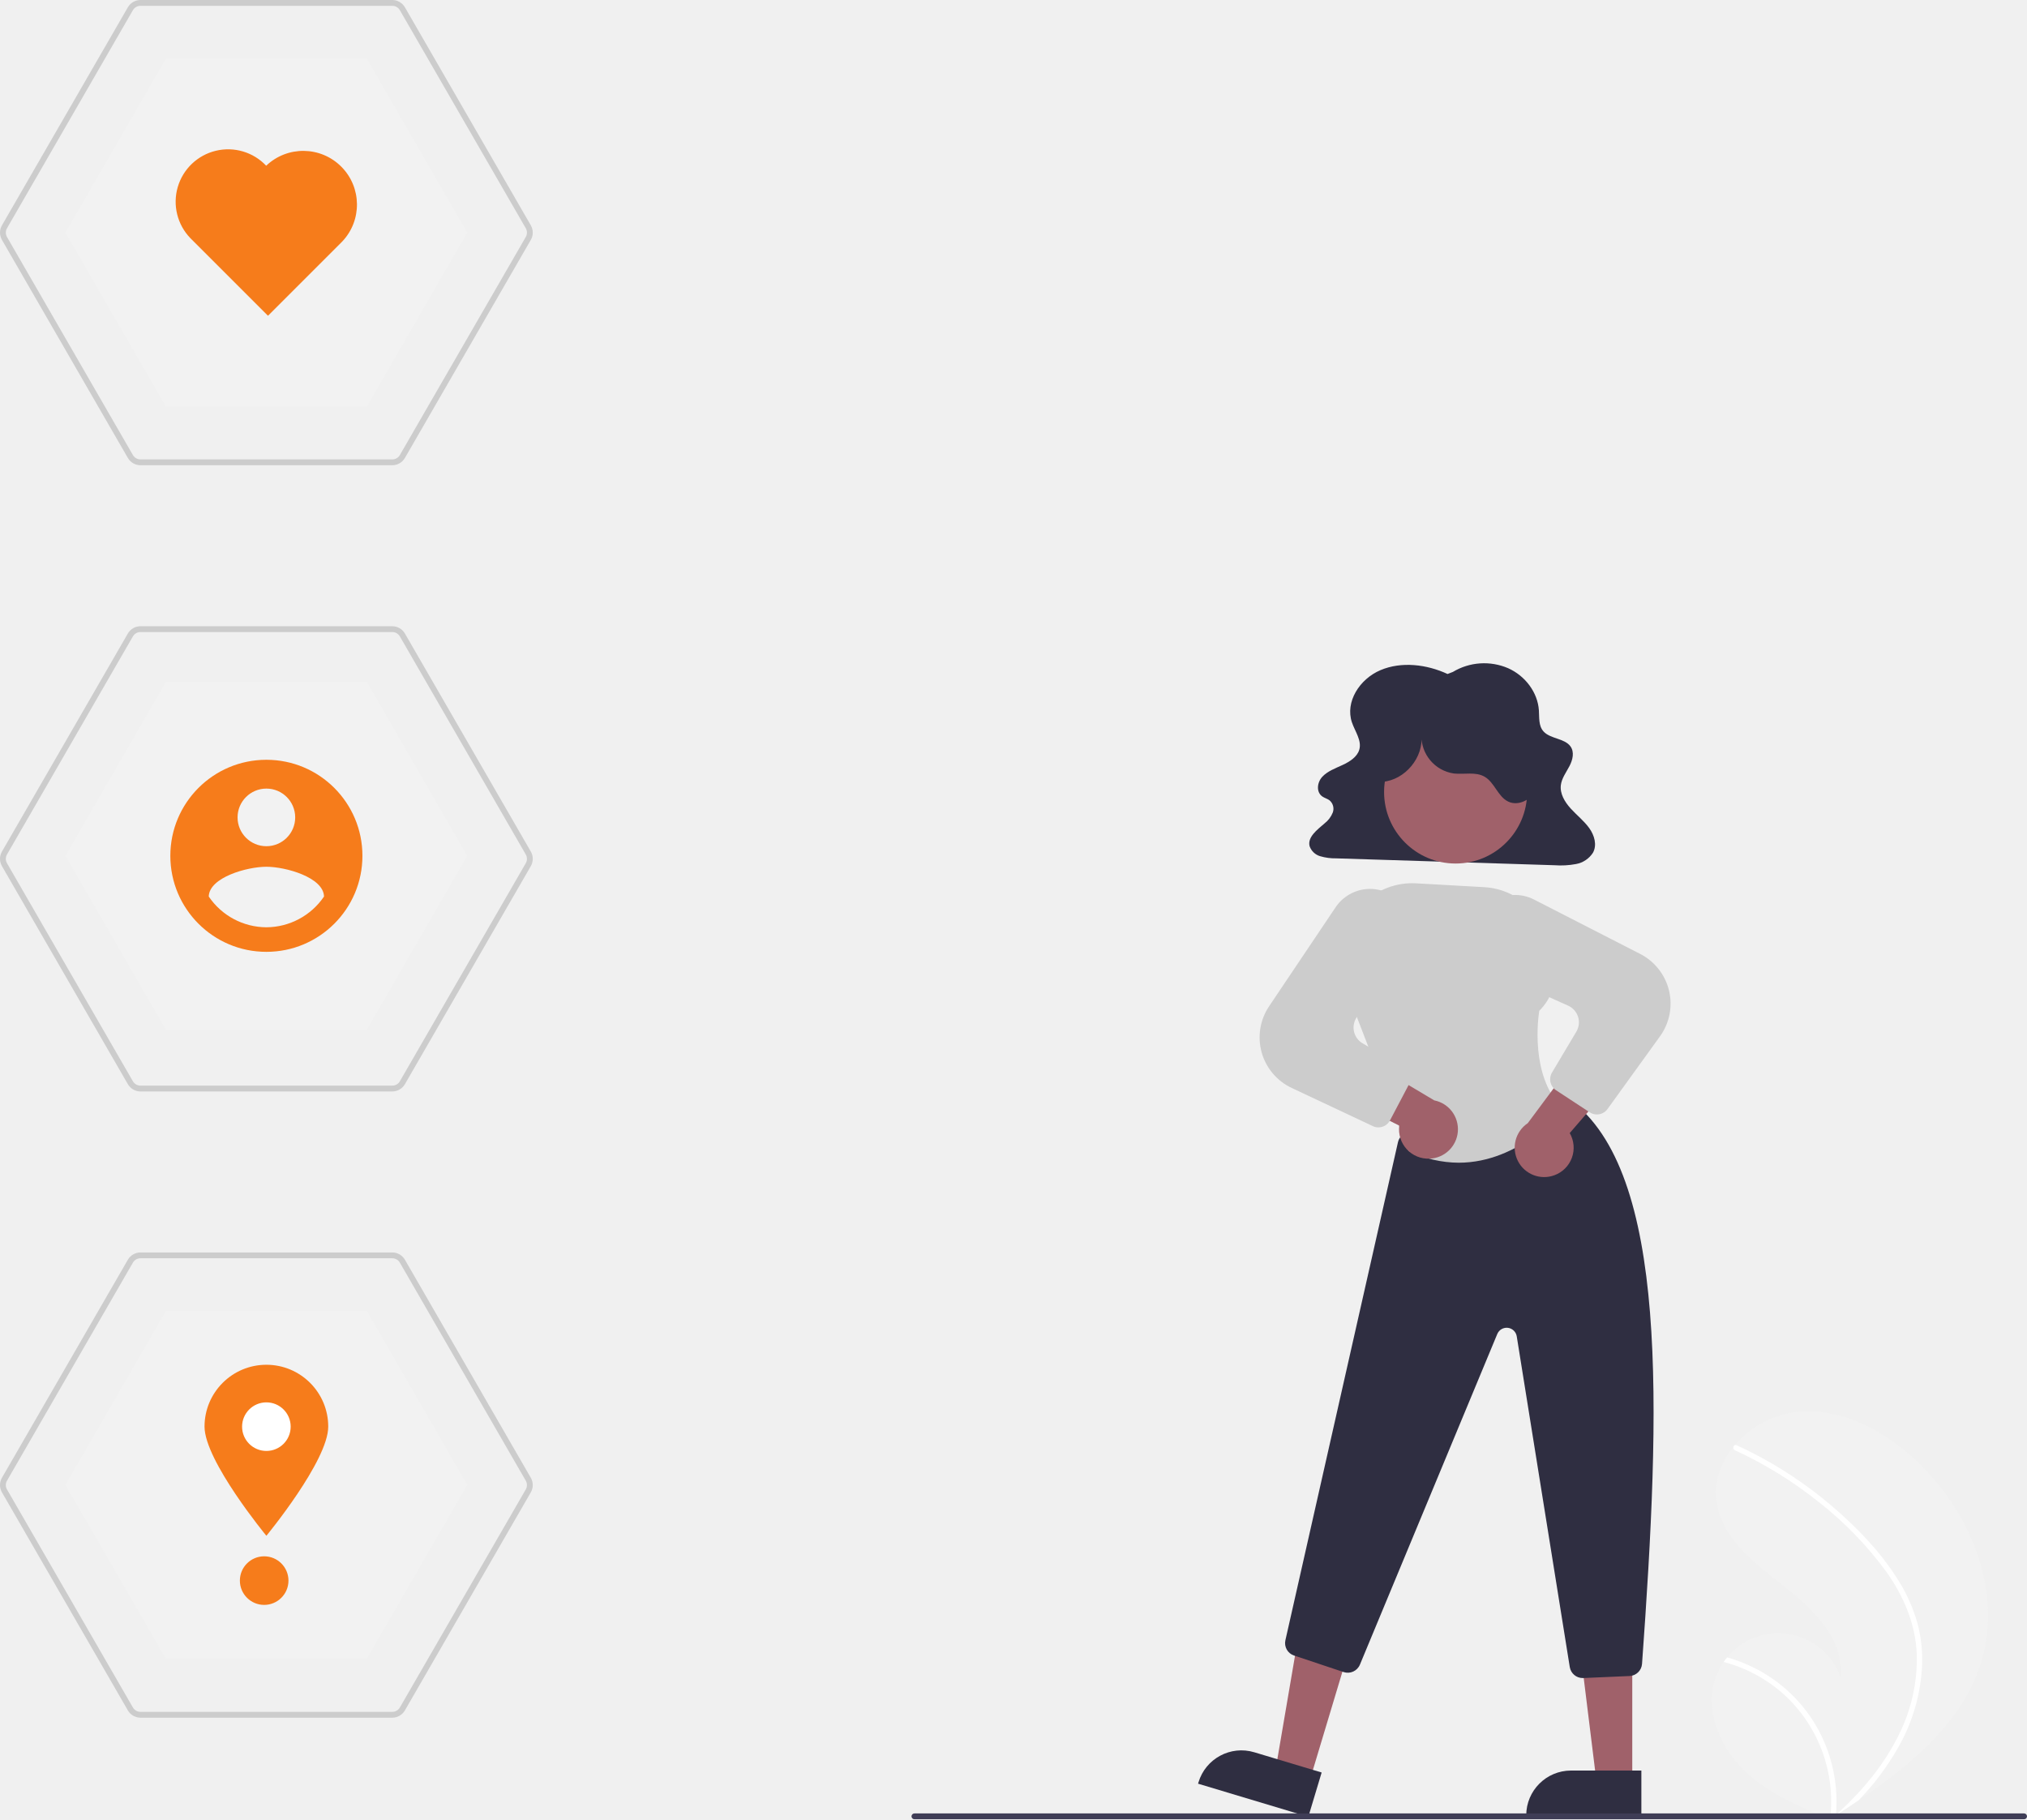
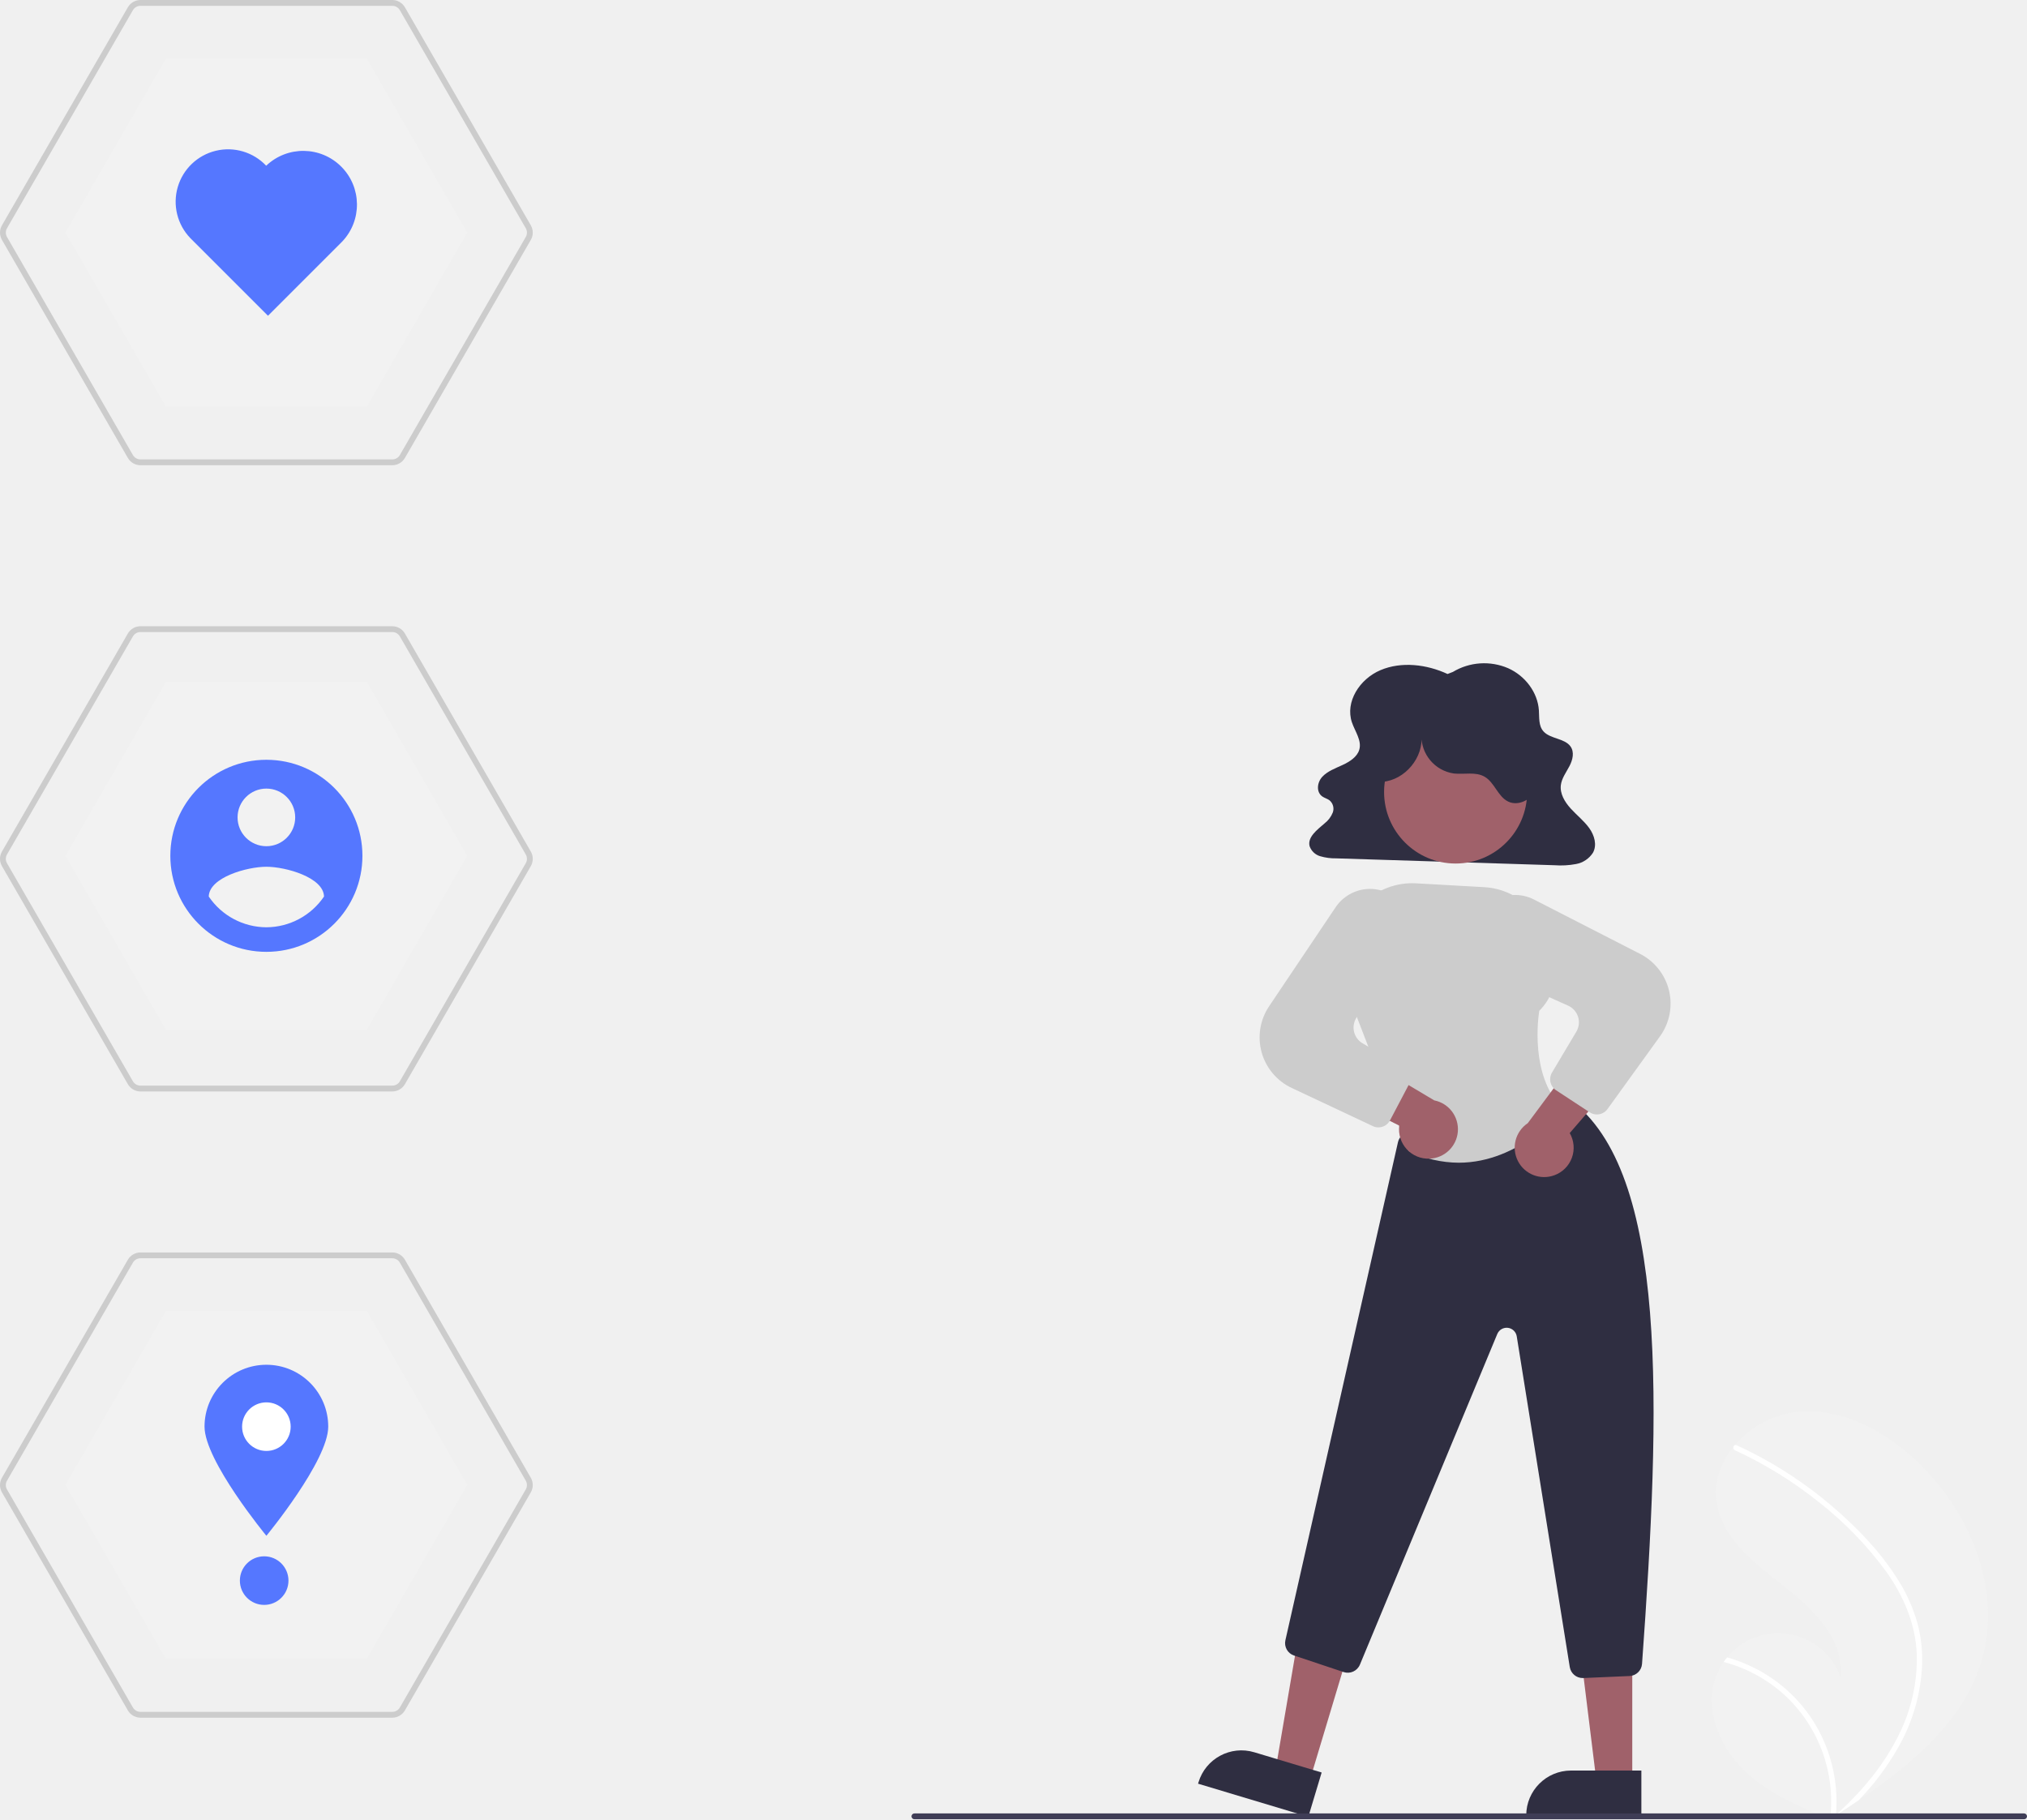
<svg xmlns="http://www.w3.org/2000/svg" id="b72cc2fc-c092-4e6b-ad4a-f25a20dacaa7" data-name="Layer 1" width="695.962" height="624.846" viewBox="0 0 695.962 624.846">
  <path d="M932.516,707.399c-6.078,21.086-23.825,35.846-42.338,48.384q-3.877,2.627-7.757,5.132c-.018.008-.036.024-.053.032-.124.08-.249.16-.365.241-.534.344-1.068.688-1.597,1.029l.291.131s.286.152-.027.024c-.093-.039-.19-.074-.283-.113-10.755-4.338-21.7-8.995-29.942-17.12-8.55-8.438-13.546-21.672-8.916-32.757a21.164,21.164,0,0,1,2.292-4.113c.376-.537.78-1.052,1.201-1.556a22.685,22.685,0,0,1,38.962,6.893c1.36-12.663-9.082-23.271-19.131-31.097-10.053-7.823-21.476-16.342-23.42-28.935-1.085-7.007,1.351-13.797,5.789-19.247.137-.166.275-.331.416-.492a33.107,33.107,0,0,1,21.279-11.416c15.415-1.602,30.389,6.557,41.588,17.275C928.529,656.937,939.425,683.425,932.516,707.399Z" transform="translate(-252.0192 -137.5772)" fill="#f2f2f2" />
  <path d="M903.54,679.819a56.279,56.279,0,0,1,6.743,14.871,48.868,48.868,0,0,1,1.689,14.433,62.613,62.613,0,0,1-8.2,28.494,90.114,90.114,0,0,1-13.594,18.165q-3.877,2.627-7.757,5.132c-.018.008-.036.024-.053.032-.124.08-.249.16-.365.241-.534.344-1.068.688-1.597,1.029,0,0,.576.282.264.155-.093-.039-.19-.074-.283-.113a49.813,49.813,0,0,0-15.94-42.891,50.24,50.24,0,0,0-20.627-11.1c.376-.537.78-1.052,1.201-1.556a52.088,52.088,0,0,1,8.598,3.254A51.039,51.039,0,0,1,876.695,732.214a52.182,52.182,0,0,1,5.682,28.635c.442-.4.884-.81,1.313-1.215,8.172-7.619,15.431-16.365,20.344-26.458a58.249,58.249,0,0,0,6.099-27.559c-.401-10.411-4.549-20.053-10.555-28.448a121.926,121.926,0,0,0-23.112-23.819,138.544,138.544,0,0,0-28.744-17.746.996.996,0,0,1-.501-1.278.847.847,0,0,1,.416-.492.738.738,0,0,1,.641.027c1.268.584,2.527,1.175,3.776,1.793a140.116,140.116,0,0,1,28.949,19.096C889.524,662.014,897.546,670.314,903.54,679.819Z" transform="translate(-252.0192 -137.5772)" fill="#fff" />
  <path d="M308.992,707.192h68.977l34.488-59.736-34.488-59.736H308.992l-34.488,59.736Z" transform="translate(-252.0192 -137.5772)" fill="#f2f2f2" />
  <path d="M308.992,491.192h68.977l34.488-59.736-34.488-59.736H308.992l-34.488,59.736Z" transform="translate(-252.0192 -137.5772)" fill="#f2f2f2" />
  <path d="M308.992,277.192h68.977l34.488-59.736-34.488-59.736H308.992l-34.488,59.736Z" transform="translate(-252.0192 -137.5772)" fill="#f2f2f2" />
  <path d="M386.712,297.336H300.249a5.014,5.014,0,0,1-4.33-2.5l-43.232-74.88a5.015,5.015,0,0,1,0-5l43.232-74.879a5.014,5.014,0,0,1,4.33-2.5H386.712a5.014,5.014,0,0,1,4.33,2.5l43.232,74.879a5.014,5.014,0,0,1,0,5L391.042,294.836A5.013,5.013,0,0,1,386.712,297.336ZM300.249,139.577a3.008,3.008,0,0,0-2.598,1.5L254.419,215.956a3.009,3.009,0,0,0,0,3L297.651,293.836a3.008,3.008,0,0,0,2.598,1.5h86.463a3.008,3.008,0,0,0,2.598-1.5l43.232-74.88a3.008,3.008,0,0,0,0-3l-43.232-74.879a3.008,3.008,0,0,0-2.598-1.5Z" transform="translate(-252.0192 -137.5772)" fill="#ccc" />
  <path d="M386.712,512.376H300.249a5.014,5.014,0,0,1-4.33-2.5L252.687,434.996a5.015,5.015,0,0,1,0-5l43.232-74.879a5.014,5.014,0,0,1,4.33-2.5H386.712a5.014,5.014,0,0,1,4.33,2.5l43.232,74.879a5.014,5.014,0,0,1,0,5l-43.232,74.88A5.013,5.013,0,0,1,386.712,512.376ZM300.249,354.617a3.008,3.008,0,0,0-2.598,1.5L254.419,430.996a3.009,3.009,0,0,0,0,3l43.231,74.88a3.008,3.008,0,0,0,2.598,1.5h86.463a3.008,3.008,0,0,0,2.598-1.5l43.232-74.88a3.008,3.008,0,0,0,0-3l-43.232-74.879a3.008,3.008,0,0,0-2.598-1.5Z" transform="translate(-252.0192 -137.5772)" fill="#ccc" />
  <path d="M386.712,727.416H300.249a5.014,5.014,0,0,1-4.33-2.5l-43.232-74.88a5.013,5.013,0,0,1,0-5l43.232-74.879a5.014,5.014,0,0,1,4.33-2.5H386.712a5.014,5.014,0,0,1,4.33,2.5l43.232,74.879a5.014,5.014,0,0,1,0,5l-43.232,74.88A5.013,5.013,0,0,1,386.712,727.416ZM300.249,569.657a3.008,3.008,0,0,0-2.598,1.5L254.419,646.036a3.008,3.008,0,0,0,0,3l43.231,74.88a3.008,3.008,0,0,0,2.598,1.5h86.463a3.008,3.008,0,0,0,2.598-1.5l43.232-74.88a3.008,3.008,0,0,0,0-3l-43.232-74.879a3.008,3.008,0,0,0-2.598-1.5Z" transform="translate(-252.0192 -137.5772)" fill="#ccc" />
-   <path d="M343.48,398.48A32.977,32.977,0,1,0,376.457,431.457,32.977,32.977,0,0,0,343.48,398.48Zm0,9.893a9.893,9.893,0,1,1-9.893,9.893A9.893,9.893,0,0,1,343.48,408.373Zm0,47.626a24.023,24.023,0,0,1-19.786-10.559c.159-6.595,13.191-10.226,19.786-10.226s19.627,3.631,19.786,10.226A24.063,24.063,0,0,1,343.48,455.999Z" transform="translate(-252.0192 -137.5772)" fill="#f67c1b" />
-   <path d="M343.417,194.485a18.005,18.005,0,1,0-26.06,24.851q.295.31.605.605L344.029,246.008l25.455-25.455a18.438,18.438,0,0,0-26.068-26.068Z" transform="translate(-252.0192 -137.5772)" fill="#f67c1b" />
-   <path d="M364.716,627.479c0,11.728-21.235,37.474-21.235,37.474S322.245,639.207,322.245,627.479a21.235,21.235,0,1,1,42.471-.035Z" transform="translate(-252.0192 -137.5772)" fill="#f67c1b" />
+   <path d="M343.48,398.48A32.977,32.977,0,1,0,376.457,431.457,32.977,32.977,0,0,0,343.48,398.48Zm0,9.893a9.893,9.893,0,1,1-9.893,9.893A9.893,9.893,0,0,1,343.48,408.373Zm0,47.626a24.023,24.023,0,0,1-19.786-10.559c.159-6.595,13.191-10.226,19.786-10.226s19.627,3.631,19.786,10.226A24.063,24.063,0,0,1,343.48,455.999Z" transform="translate(-252.0192 -137.5772)" fill="#57f" />
+   <path d="M343.417,194.485a18.005,18.005,0,1,0-26.06,24.851q.295.31.605.605L344.029,246.008l25.455-25.455a18.438,18.438,0,0,0-26.068-26.068Z" transform="translate(-252.0192 -137.5772)" fill="#57f" />
+   <path d="M364.716,627.479c0,11.728-21.235,37.474-21.235,37.474S322.245,639.207,322.245,627.479a21.235,21.235,0,1,1,42.471-.035Z" transform="translate(-252.0192 -137.5772)" fill="#57f" />
  <circle cx="91.461" cy="489.902" r="8.342" fill="#fff" />
-   <circle cx="90.703" cy="542.767" r="8.342" fill="#f67c1b" />
+   <circle cx="90.703" cy="542.767" r="8.342" fill="#57f" />
  <path d="M749.026,369.021c-7.097-3.302-15.81-4.384-23.032-1.316s-12.145,10.932-9.809,17.891c1.059,3.155,3.47,6.258,2.53,9.445-.723,2.453-3.245,4.072-5.723,5.224s-5.187,2.12-6.978,4.062-2.165,5.285.073,6.791c.737.496,1.659.731,2.374,1.254a3.772,3.772,0,0,1,1.164,4.222,8.893,8.893,0,0,1-2.851,3.751c-2.541,2.191-5.898,4.699-5.109,7.809a5.478,5.478,0,0,0,3.697,3.458,18.368,18.368,0,0,0,5.427.716l74.966,2.362a28.422,28.422,0,0,0,7.402-.413,8.762,8.762,0,0,0,5.813-3.905c1.436-2.657.493-5.931-1.28-8.412s-4.282-4.439-6.355-6.717-3.769-5.123-3.404-8.067c.293-2.357,1.847-4.395,2.963-6.537s1.764-4.818.319-6.789c-2.037-2.777-6.927-2.526-9.243-5.113-1.748-1.953-1.41-4.763-1.584-7.281-.418-6.057-4.611-11.776-10.58-14.433a20.831,20.831,0,0,0-18.953,1.291Z" transform="translate(-252.0192 -137.5772)" fill="#2f2e41" />
  <polygon points="449.634 611.598 437.893 608.07 445.912 561.103 463.241 566.31 449.634 611.598" fill="#a0616a" />
  <path d="M701.229,761.456l-37.859-11.375.144-.479a15.386,15.386,0,0,1,19.163-10.309l.001 0L705.8,746.241Z" transform="translate(-252.0192 -137.5772)" fill="#2f2e41" />
  <polygon points="560.431 611.995 548.171 611.994 542.339 564.706 560.433 564.707 560.431 611.995" fill="#a0616a" />
  <path d="M815.577,761.456l-39.531-.001v-.5a15.386,15.386,0,0,1,15.386-15.386h.001l24.144.001Z" transform="translate(-252.0192 -137.5772)" fill="#2f2e41" />
  <path d="M795.432,713.806a4.501,4.501,0,0,1-4.441-3.788L772.787,596.463a3.5,3.5,0,0,0-6.688-.789L718.937,709.21a4.516,4.516,0,0,1-5.579,2.544l-17.034-5.679a4.485,4.485,0,0,1-2.966-5.261l38.649-171.021a4.525,4.525,0,0,1,3.372-3.392l51.833-12.032a4.562,4.562,0,0,1,3.708.77c34.13,24.799,31.247,105.821,24.886,193.798a4.502,4.502,0,0,1-4.294,4.174l-15.882.691C795.563,713.804,795.497,713.806,795.432,713.806Z" transform="translate(-252.0192 -137.5772)" fill="#2f2e41" />
  <circle cx="499.781" cy="271.969" r="24.561" fill="#a0616a" />
  <path d="M752.86,536.844a39.899,39.899,0,0,1-17.024-3.935l-.183-.085-.073-.188L713.552,475.56l-.419-9.917a23.773,23.773,0,0,1,25.09-24.74l23.388,1.317a23.787,23.787,0,0,1,22.437,23.61c.607,1.167,4.921,10.292-3.533,18.865-.316,1.952-3.273,22.247,7.887,33.407l.314.313-.274.349C788.263,518.991,773.931,536.841,752.86,536.844Z" transform="translate(-252.0192 -137.5772)" fill="#ccc" />
  <path d="M785.702,541.15a10.056,10.056,0,0,0,5.277-14.488L814.338,499.618l-18.414-2.397-19.359,26.048a10.11,10.11,0,0,0,9.137,17.88Z" transform="translate(-252.0192 -137.5772)" fill="#a0616a" />
  <path d="M742.891,535.452a10.056,10.056,0,0,1-10.439-11.348L700.495,508.112l16.08-9.288,27.882,16.61a10.11,10.11,0,0,1-1.566,20.018Z" transform="translate(-252.0192 -137.5772)" fill="#a0616a" />
  <path d="M800.307,520.276a4.489,4.489,0,0,1-2.469-.74l-11.553-7.577a4.491,4.491,0,0,1-1.399-6.064l8.364-14.052a6.272,6.272,0,0,0-2.824-8.932L766.398,472.139a14.324,14.324,0,0,1-8.112-15.915h0a14.241,14.241,0,0,1,20.432-9.754l36.452,18.679a19.177,19.177,0,0,1,6.805,28.289l-18.02,24.97A4.489,4.489,0,0,1,800.307,520.276Z" transform="translate(-252.0192 -137.5772)" fill="#ccc" />
  <path d="M725.293,524.711a4.49,4.49,0,0,1-1.919-.432l-27.862-13.111a19.176,19.176,0,0,1-7.754-28.043l22.837-34.001a14.241,14.241,0,0,1,22.6-1.369,14.324,14.324,0,0,1,.615,17.853L718.01,486.674a6.273,6.273,0,0,0,1.858,9.182l14.125,8.239a4.49,4.49,0,0,1,1.715,5.982L729.272,522.304A4.491,4.491,0,0,1,725.293,524.711Z" transform="translate(-252.0192 -137.5772)" fill="#ccc" />
  <path d="M726.673,406.055c7.756-.623,14.196-8.371,13.39-16.111a13.009,13.009,0,0,0,11.141,13.246c3.558.392,7.458-.684,10.555,1.11,3.43,1.988,4.528,6.816,8.101,8.533,3.453,1.659,7.838-.604,9.543-4.033s1.287-7.55.157-11.21a31.652,31.652,0,0,0-52.69-12.975c-3.261,3.28-5.851,7.461-6.271,12.068s1.717,9.605,5.854,11.675Z" transform="translate(-252.0192 -137.5772)" fill="#2f2e41" />
  <path d="M946.981,762.296h-381a1,1,0,0,1,0-2h381a1,1,0,0,1,0,2Z" transform="translate(-252.0192 -137.5772)" fill="#3f3d56" />
</svg>
